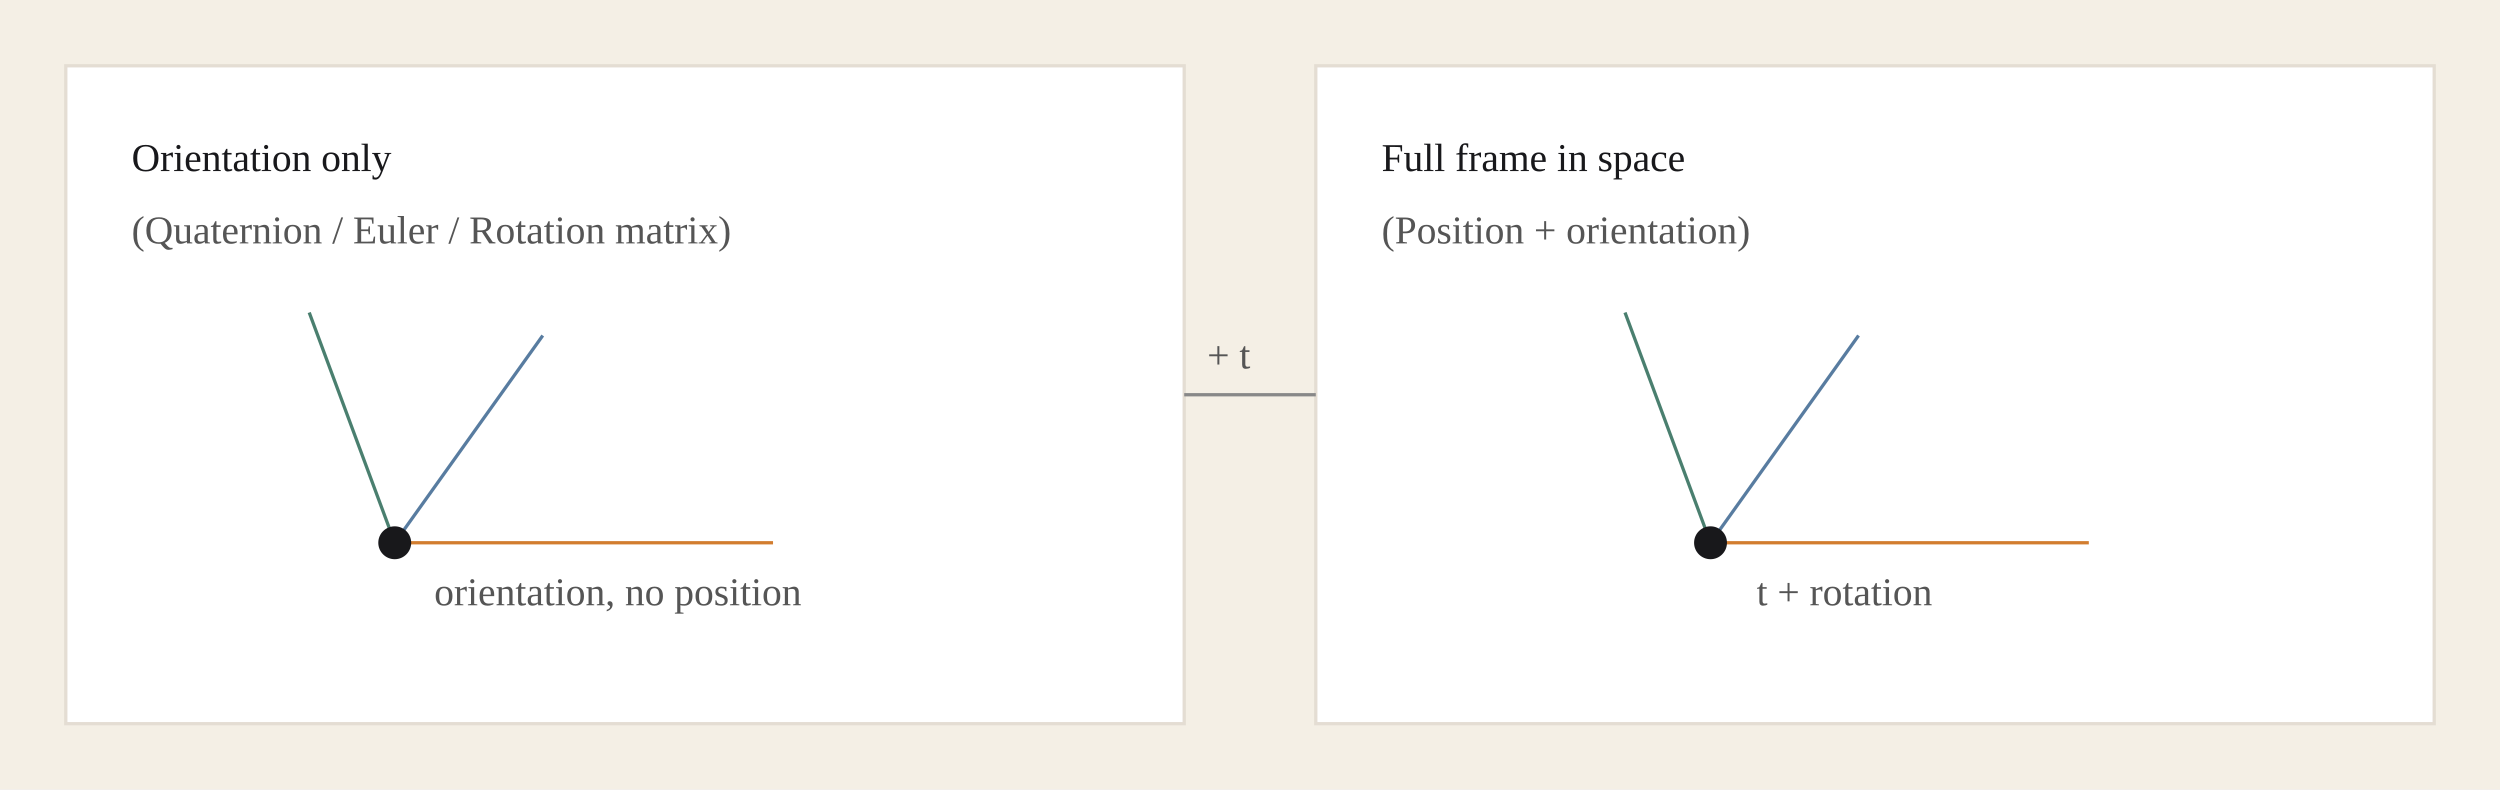
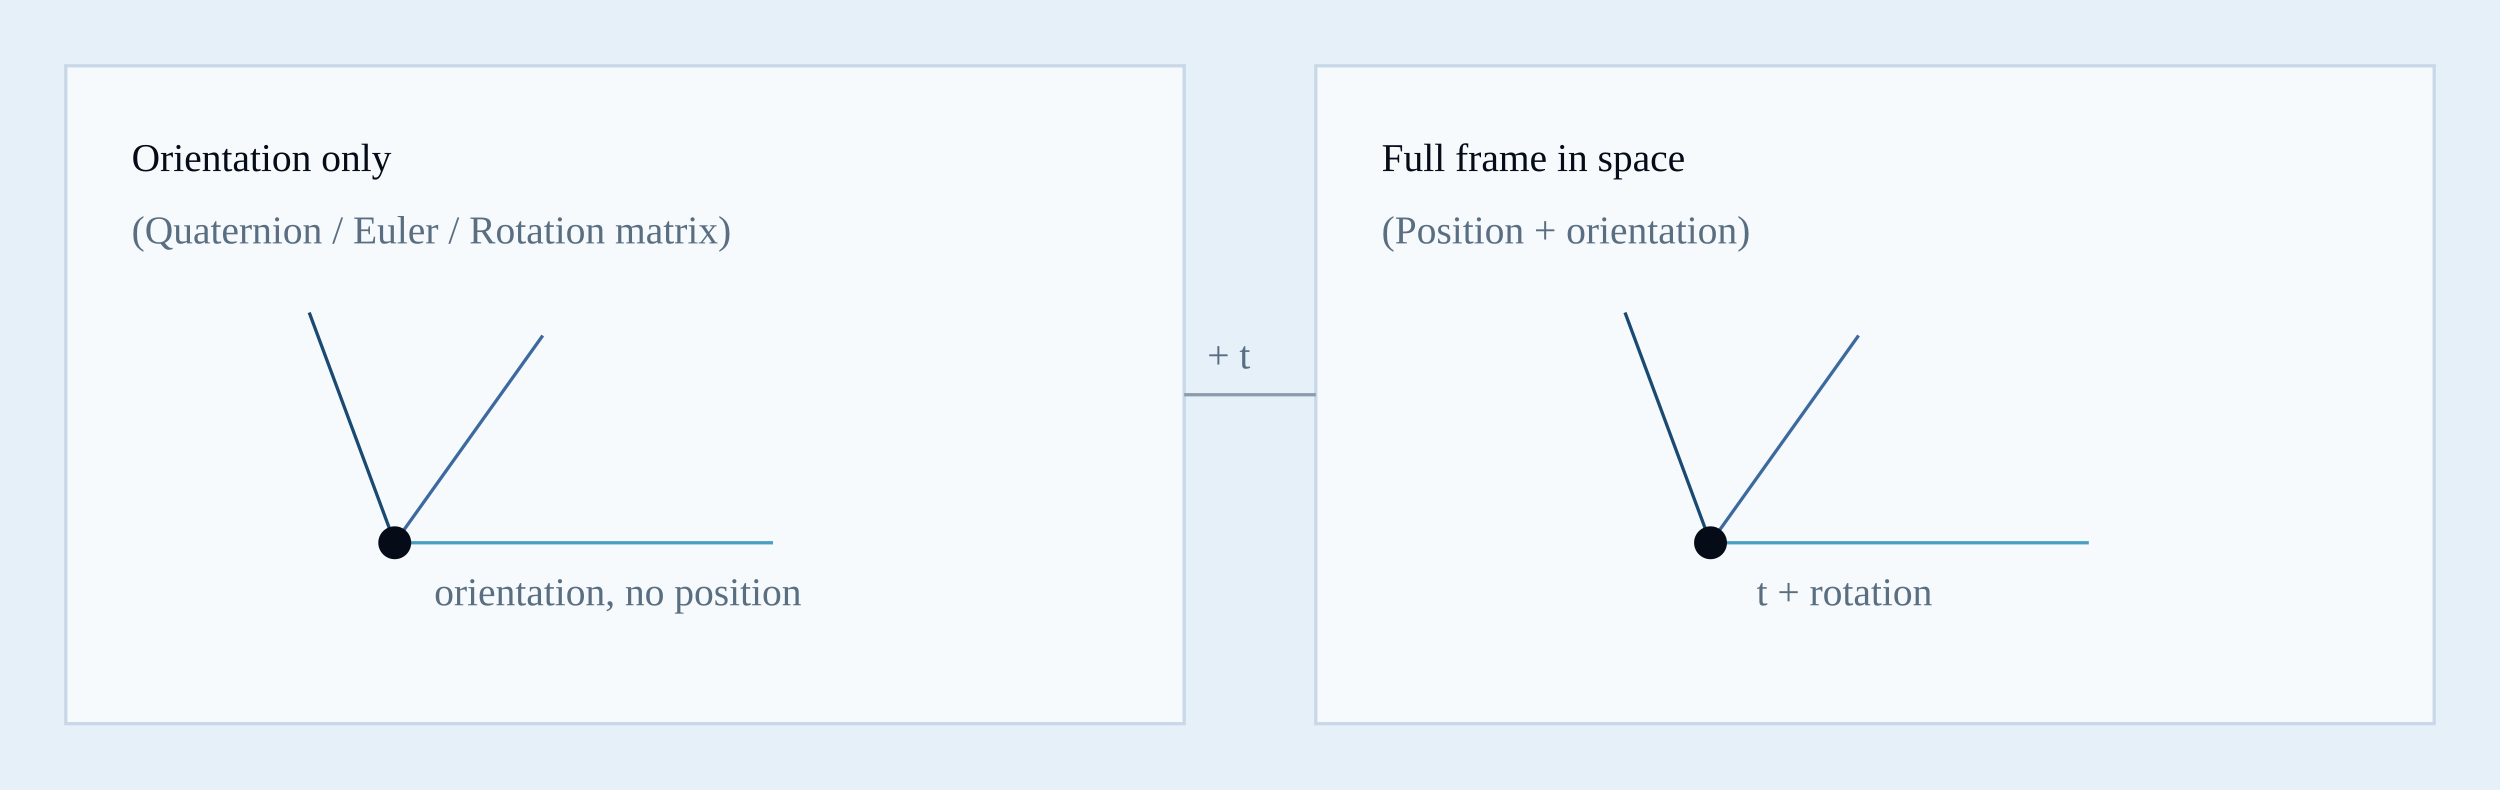
<svg xmlns="http://www.w3.org/2000/svg" viewBox="0 0 760 240" className="w-full h-auto" role="img" aria-label="Orientation versus frame comparison">
-   <rect x="0" y="0" width="760" height="240" fill="#f4efe5" />
-   <rect x="20" y="20" width="340" height="200" fill="#ffffff" stroke="#e4ddd3" />
-   <text x="40" y="52" fontSize="16" fontWeight="700" fill="#18181b">
+   <rect x="0" y="0" width="760" height="240" fill="#e6f0f9" />
+   <rect x="20" y="20" width="340" height="200" fill="#f6fafd" stroke="#c8d8e8" />
+   <text x="40" y="52" fontSize="16" fontWeight="700" fill="#050c18">
    Orientation only
  </text>
-   <text x="40" y="74" fontSize="13" fill="#555">
+   <text x="40" y="74" fontSize="13" fill="#5a6e82">
    (Quaternion / Euler / Rotation matrix)
  </text>
-   <line x1="120" y1="165" x2="235" y2="165" stroke="#d27d2f" strokeWidth="4" />
-   <line x1="120" y1="165" x2="94" y2="95" stroke="#4a7f6f" strokeWidth="4" />
-   <line x1="120" y1="165" x2="165" y2="102" stroke="#587ca0" strokeWidth="4" />
-   <circle cx="120" cy="165" r="5" fill="#18181b" />
-   <text x="132" y="184" fontSize="12" fill="#555">
+   <line x1="120" y1="165" x2="235" y2="165" stroke="#4a9ec4" strokeWidth="4" />
+   <line x1="120" y1="165" x2="94" y2="95" stroke="#1a4a72" strokeWidth="4" />
+   <line x1="120" y1="165" x2="165" y2="102" stroke="#3d6a9e" strokeWidth="4" />
+   <circle cx="120" cy="165" r="5" fill="#050c18" />
+   <text x="132" y="184" fontSize="12" fill="#5a6e82">
    orientation, no position
  </text>
-   <rect x="400" y="20" width="340" height="200" fill="#ffffff" stroke="#e4ddd3" />
-   <text x="420" y="52" fontSize="16" fontWeight="700" fill="#18181b">
+   <rect x="400" y="20" width="340" height="200" fill="#f6fafd" stroke="#c8d8e8" />
+   <text x="420" y="52" fontSize="16" fontWeight="700" fill="#050c18">
    Full frame in space
  </text>
-   <text x="420" y="74" fontSize="13" fill="#555">
+   <text x="420" y="74" fontSize="13" fill="#5a6e82">
    (Position + orientation)
  </text>
-   <line x1="520" y1="165" x2="635" y2="165" stroke="#d27d2f" strokeWidth="4" />
-   <line x1="520" y1="165" x2="494" y2="95" stroke="#4a7f6f" strokeWidth="4" />
-   <line x1="520" y1="165" x2="565" y2="102" stroke="#587ca0" strokeWidth="4" />
-   <circle cx="520" cy="165" r="5" fill="#18181b" />
-   <text x="534" y="184" fontSize="12" fill="#555">
+   <line x1="520" y1="165" x2="635" y2="165" stroke="#4a9ec4" strokeWidth="4" />
+   <line x1="520" y1="165" x2="494" y2="95" stroke="#1a4a72" strokeWidth="4" />
+   <line x1="520" y1="165" x2="565" y2="102" stroke="#3d6a9e" strokeWidth="4" />
+   <circle cx="520" cy="165" r="5" fill="#050c18" />
+   <text x="534" y="184" fontSize="12" fill="#5a6e82">
    t + rotation
  </text>
-   <line x1="360" y1="120" x2="400" y2="120" stroke="#888" strokeWidth="2" />
-   <text x="367" y="112" fontSize="12" fill="#555">
+   <line x1="360" y1="120" x2="400" y2="120" stroke="#8a9bab" strokeWidth="2" />
+   <text x="367" y="112" fontSize="12" fill="#5a6e82">
    + t
  </text>
</svg>
